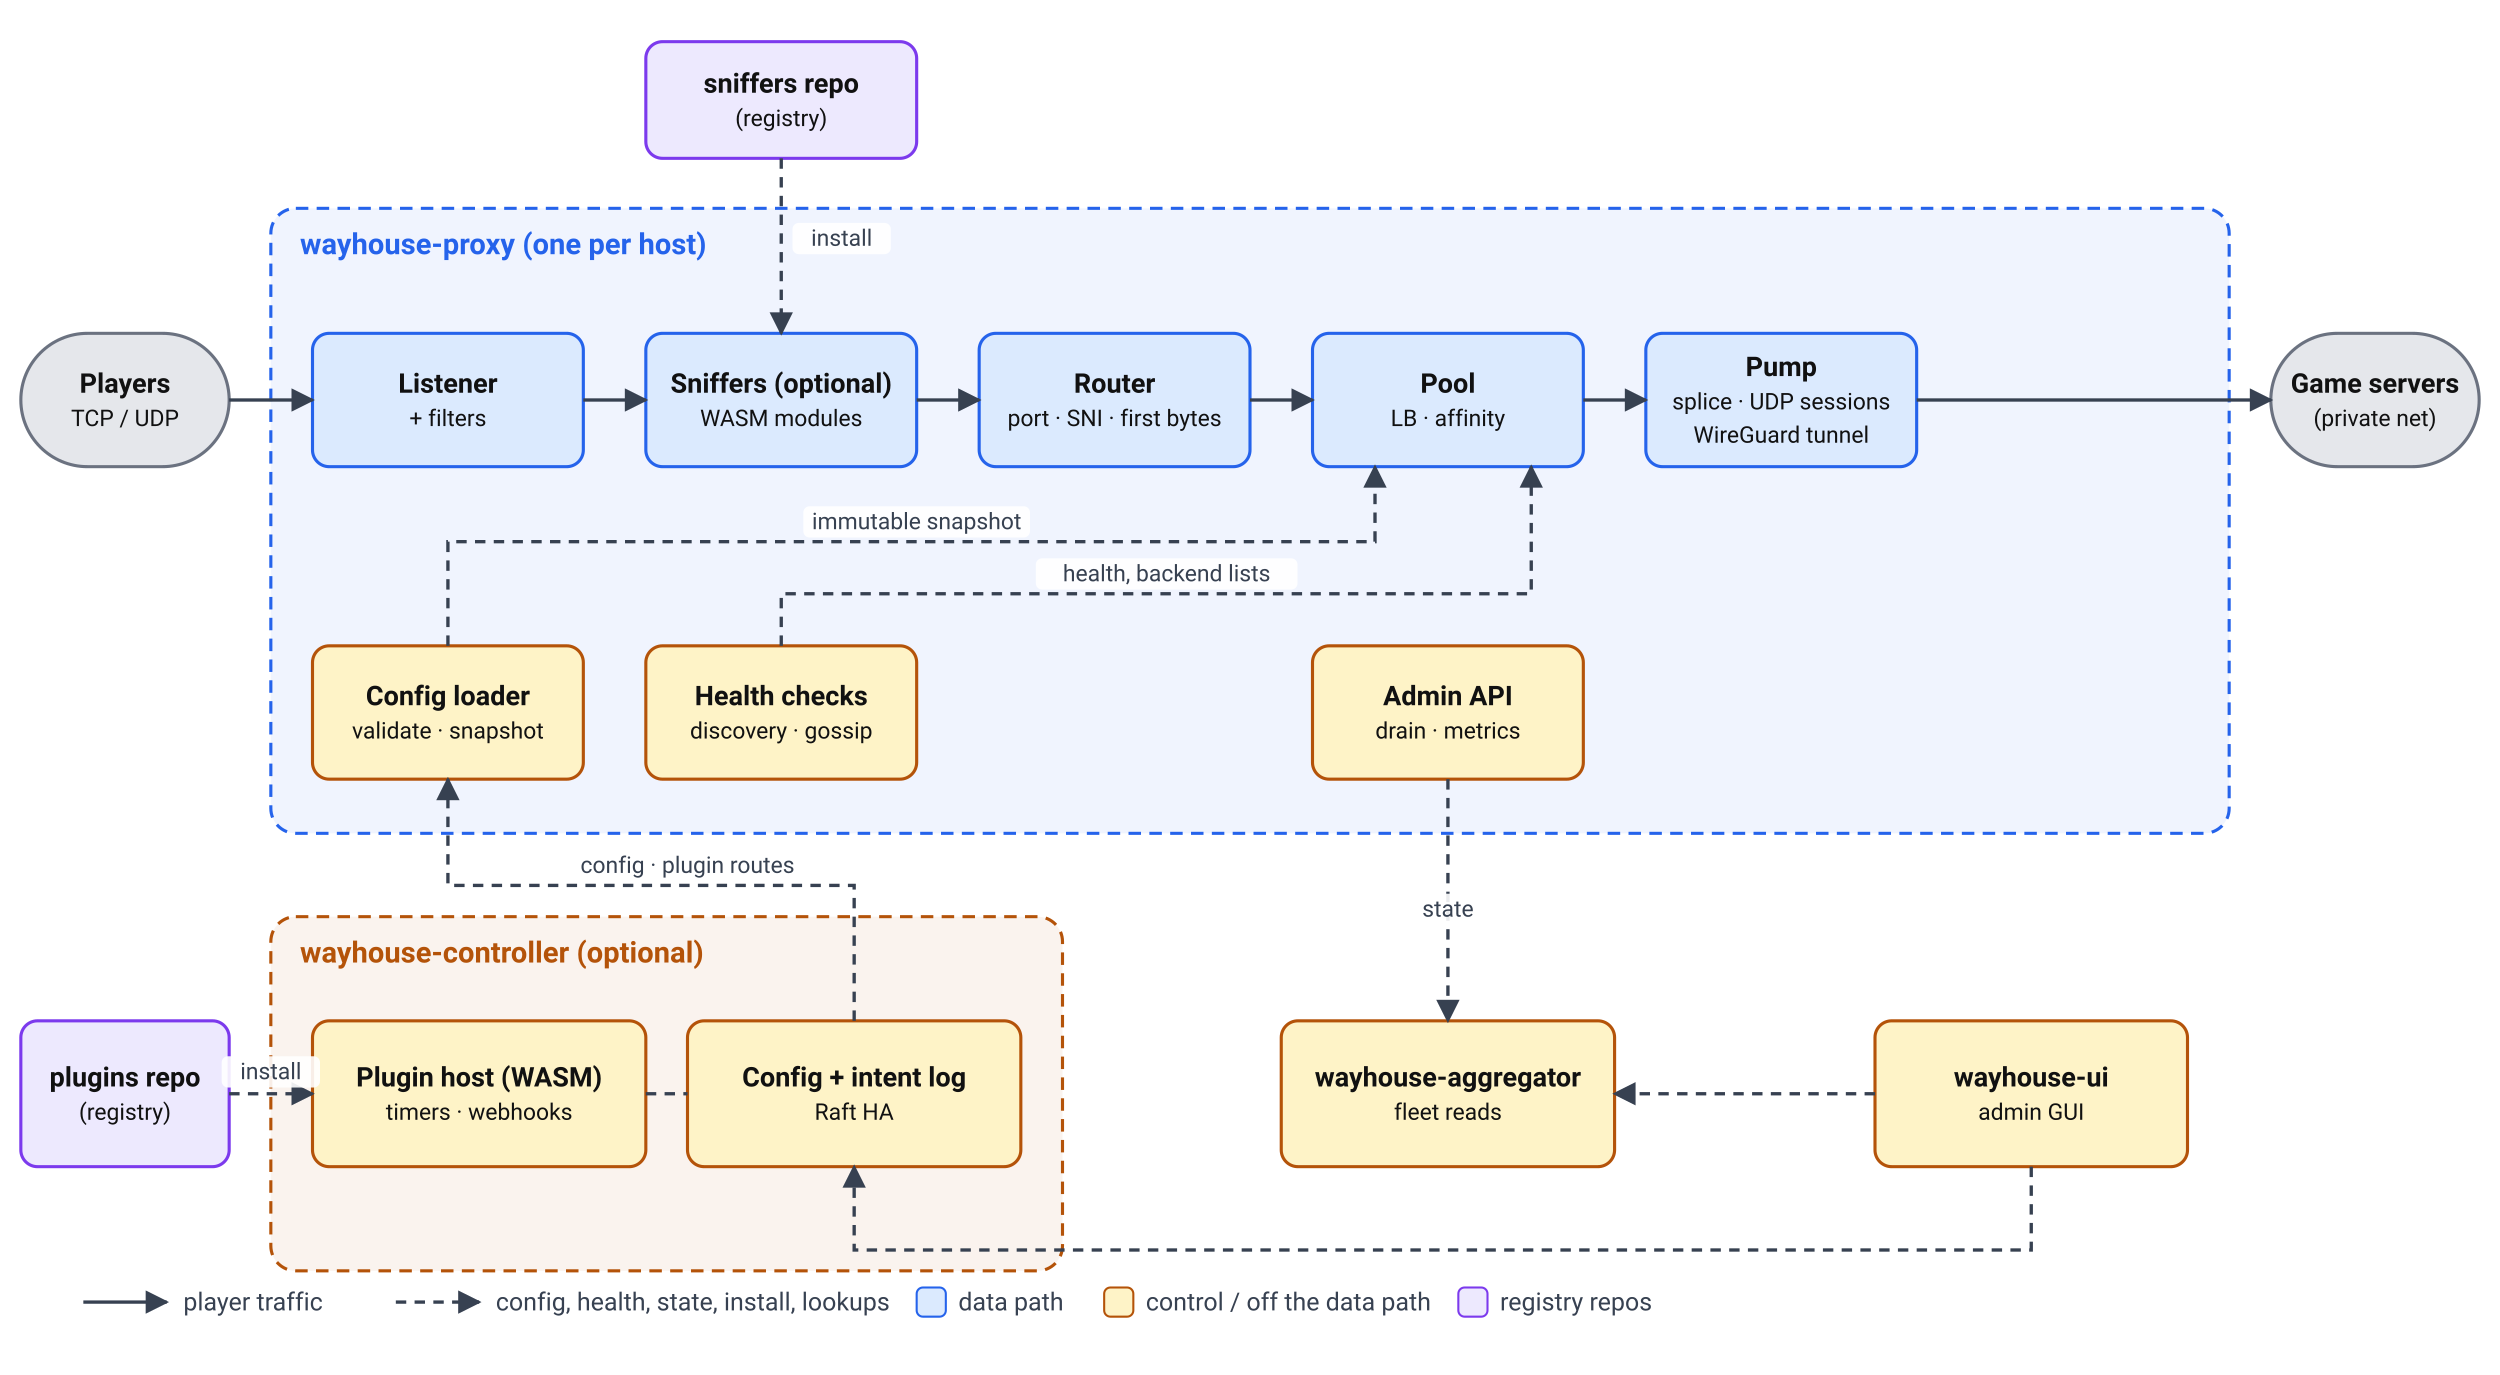
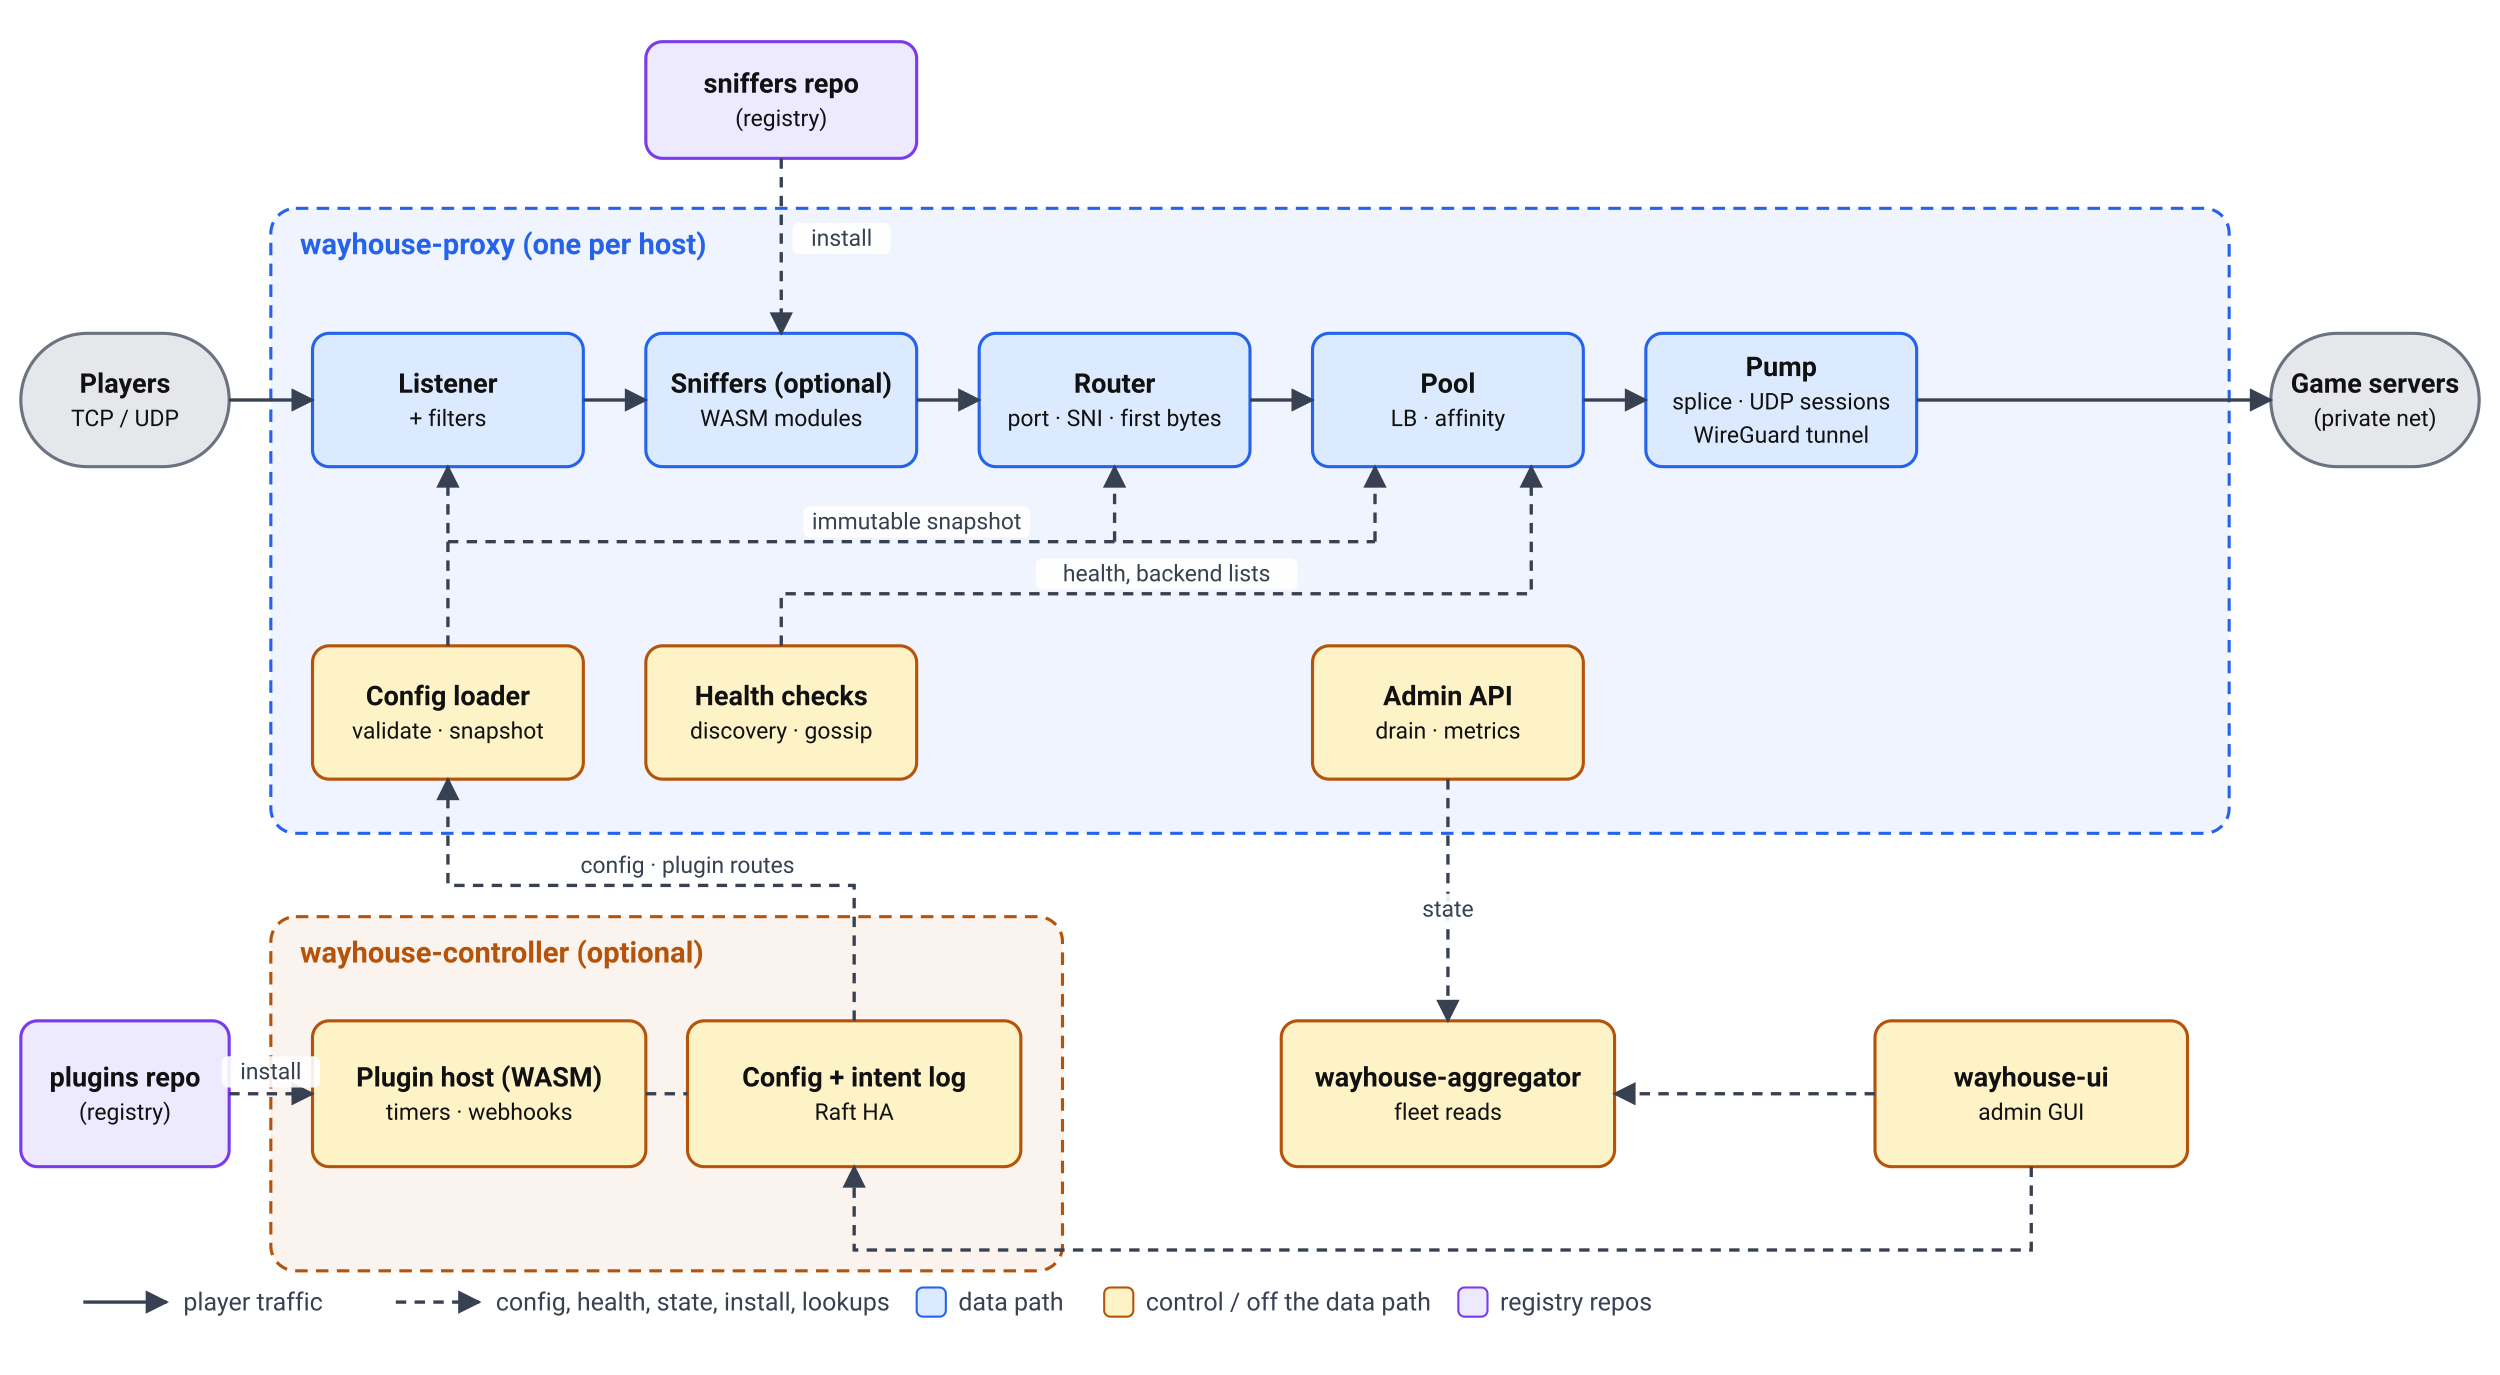
<svg xmlns="http://www.w3.org/2000/svg" viewBox="0 0 1200 660" width="1200" role="img" aria-labelledby="t d" font-family="system-ui,-apple-system,Segoe UI,Roboto,sans-serif">
  <defs>
    <marker id="a" viewBox="0 0 10 10" refX="9" refY="5" markerWidth="7" markerHeight="7" orient="auto-start-reverse">
      <path d="M0,0 L10,5 L0,10 z" fill="#374151" />
    </marker>
  </defs>
  <rect width="1200" height="660" fill="#fff" />
  <rect x="10" y="160" width="100" height="64" rx="32" fill="#e5e7eb" stroke="#6b7280" stroke-width="1.5" />
  <text x="60.0" y="188.5" text-anchor="middle" font-size="13" font-weight="700" fill="#111">Players</text>
  <text x="60.0" y="204.5" text-anchor="middle" font-size="11" font-weight="400" fill="#111">TCP / UDP</text>
  <rect x="1090" y="160" width="100" height="64" rx="32" fill="#e5e7eb" stroke="#6b7280" stroke-width="1.5" />
  <text x="1140.0" y="188.5" text-anchor="middle" font-size="13" font-weight="700" fill="#111">Game servers</text>
  <text x="1140.0" y="204.5" text-anchor="middle" font-size="11" font-weight="400" fill="#111">(private net)</text>
  <rect x="130" y="100" width="940" height="300" rx="12" fill="#2563eb" fill-opacity="0.07" stroke="#2563eb" stroke-width="1.5" stroke-dasharray="6 4" />
  <text x="144" y="122" font-size="14" font-weight="700" fill="#2563eb">wayhouse-proxy (one per host)</text>
  <rect x="150" y="160" width="130" height="64" rx="8" fill="#dbeafe" stroke="#2563eb" stroke-width="1.5" />
  <text x="215.0" y="188.5" text-anchor="middle" font-size="13" font-weight="700" fill="#111">Listener</text>
  <text x="215.0" y="204.5" text-anchor="middle" font-size="11" font-weight="400" fill="#111">+ filters</text>
  <rect x="310" y="160" width="130" height="64" rx="8" fill="#dbeafe" stroke="#2563eb" stroke-width="1.5" />
  <text x="375.0" y="188.5" text-anchor="middle" font-size="13" font-weight="700" fill="#111">Sniffers (optional)</text>
  <text x="375.0" y="204.5" text-anchor="middle" font-size="11" font-weight="400" fill="#111">WASM modules</text>
  <rect x="470" y="160" width="130" height="64" rx="8" fill="#dbeafe" stroke="#2563eb" stroke-width="1.5" />
  <text x="535.0" y="188.5" text-anchor="middle" font-size="13" font-weight="700" fill="#111">Router</text>
  <text x="535.0" y="204.5" text-anchor="middle" font-size="11" font-weight="400" fill="#111">port · SNI · first bytes</text>
  <rect x="630" y="160" width="130" height="64" rx="8" fill="#dbeafe" stroke="#2563eb" stroke-width="1.5" />
  <text x="695.0" y="188.5" text-anchor="middle" font-size="13" font-weight="700" fill="#111">Pool</text>
  <text x="695.0" y="204.5" text-anchor="middle" font-size="11" font-weight="400" fill="#111">LB · affinity</text>
  <rect x="790" y="160" width="130" height="64" rx="8" fill="#dbeafe" stroke="#2563eb" stroke-width="1.5" />
  <text x="855.0" y="180.5" text-anchor="middle" font-size="13" font-weight="700" fill="#111">Pump</text>
  <text x="855.0" y="196.5" text-anchor="middle" font-size="11" font-weight="400" fill="#111">splice · UDP sessions</text>
  <text x="855.0" y="212.5" text-anchor="middle" font-size="11" font-weight="400" fill="#111">WireGuard tunnel</text>
  <polyline points="110,192 150,192" fill="none" stroke="#374151" stroke-width="1.6" marker-end="url(#a)" />
  <polyline points="280,192 310,192" fill="none" stroke="#374151" stroke-width="1.6" marker-end="url(#a)" />
  <polyline points="440,192 470,192" fill="none" stroke="#374151" stroke-width="1.6" marker-end="url(#a)" />
  <polyline points="600,192 630,192" fill="none" stroke="#374151" stroke-width="1.6" marker-end="url(#a)" />
  <polyline points="760,192 790,192" fill="none" stroke="#374151" stroke-width="1.6" marker-end="url(#a)" />
  <polyline points="920,192 1090,192" fill="none" stroke="#374151" stroke-width="1.6" marker-end="url(#a)" />
  <rect x="150" y="310" width="130" height="64" rx="8" fill="#fef3c7" stroke="#b45309" stroke-width="1.5" />
  <text x="215.0" y="338.5" text-anchor="middle" font-size="13" font-weight="700" fill="#111">Config loader</text>
  <text x="215.0" y="354.5" text-anchor="middle" font-size="11" font-weight="400" fill="#111">validate · snapshot</text>
  <rect x="310" y="310" width="130" height="64" rx="8" fill="#fef3c7" stroke="#b45309" stroke-width="1.5" />
  <text x="375.0" y="338.5" text-anchor="middle" font-size="13" font-weight="700" fill="#111">Health checks</text>
  <text x="375.0" y="354.5" text-anchor="middle" font-size="11" font-weight="400" fill="#111">discovery · gossip</text>
-   <polyline points="215,310 215,260 660,260 660,224" fill="none" stroke="#374151" stroke-width="1.6" stroke-dasharray="5 4" marker-end="url(#a)" />
+   <polyline points="215,310 215,224" fill="none" stroke="#374151" stroke-width="1.6" stroke-dasharray="5 4" marker-end="url(#a)" />
+   <polyline points="215,260 660,260" fill="none" stroke="#374151" stroke-width="1.6" stroke-dasharray="5 4" />
+   <polyline points="535,260 535,224" fill="none" stroke="#374151" stroke-width="1.6" stroke-dasharray="5 4" marker-end="url(#a)" />
+   <polyline points="660,260 660,224" fill="none" stroke="#374151" stroke-width="1.6" stroke-dasharray="5 4" marker-end="url(#a)" />
  <rect x="385.6" y="243" width="108.8" height="15" rx="3" fill="#fff" fill-opacity="0.9" />
  <text x="440" y="254" text-anchor="middle" font-size="11" fill="#374151">immutable snapshot</text>
  <polyline points="375,310 375,285 735,285 735,224" fill="none" stroke="#374151" stroke-width="1.6" stroke-dasharray="5 4" marker-end="url(#a)" />
  <rect x="497.2" y="268" width="125.6" height="15" rx="3" fill="#fff" fill-opacity="0.9" />
  <text x="560" y="279" text-anchor="middle" font-size="11" fill="#374151">health, backend lists</text>
  <rect x="130" y="440" width="380" height="170" rx="12" fill="#b45309" fill-opacity="0.07" stroke="#b45309" stroke-width="1.5" stroke-dasharray="6 4" />
  <text x="144" y="462" font-size="14" font-weight="700" fill="#b45309">wayhouse-controller (optional)</text>
  <rect x="150" y="490" width="160" height="70" rx="8" fill="#fef3c7" stroke="#b45309" stroke-width="1.5" />
  <text x="230.0" y="521.5" text-anchor="middle" font-size="13" font-weight="700" fill="#111">Plugin host (WASM)</text>
  <text x="230.0" y="537.5" text-anchor="middle" font-size="11" font-weight="400" fill="#111">timers · webhooks</text>
  <rect x="330" y="490" width="160" height="70" rx="8" fill="#fef3c7" stroke="#b45309" stroke-width="1.5" />
  <text x="410.0" y="521.5" text-anchor="middle" font-size="13" font-weight="700" fill="#111">Config + intent log</text>
  <text x="410.0" y="537.5" text-anchor="middle" font-size="11" font-weight="400" fill="#111">Raft HA</text>
  <polyline points="310,525 330,525" fill="none" stroke="#374151" stroke-width="1.6" stroke-dasharray="5 4" />
  <polyline points="410,490 410,425 215,425 215,374" fill="none" stroke="#374151" stroke-width="1.6" stroke-dasharray="5 4" marker-end="url(#a)" />
  <rect x="264.4" y="408" width="131.2" height="15" rx="3" fill="#fff" fill-opacity="0.9" />
  <text x="330" y="419" text-anchor="middle" font-size="11" fill="#374151">config · plugin routes</text>
  <rect x="615" y="490" width="160" height="70" rx="8" fill="#fef3c7" stroke="#b45309" stroke-width="1.5" />
  <text x="695.0" y="521.5" text-anchor="middle" font-size="13" font-weight="700" fill="#111">wayhouse-aggregator</text>
  <text x="695.0" y="537.5" text-anchor="middle" font-size="11" font-weight="400" fill="#111">fleet reads</text>
  <rect x="630" y="310" width="130" height="64" rx="8" fill="#fef3c7" stroke="#b45309" stroke-width="1.5" />
  <text x="695.0" y="338.5" text-anchor="middle" font-size="13" font-weight="700" fill="#111">Admin API</text>
  <text x="695.0" y="354.5" text-anchor="middle" font-size="11" font-weight="400" fill="#111">drain · metrics</text>
  <polyline points="695,374 695,490" fill="none" stroke="#374151" stroke-width="1.6" stroke-dasharray="5 4" marker-end="url(#a)" />
  <rect x="677.0" y="429" width="36.0" height="15" rx="3" fill="#fff" fill-opacity="0.9" />
  <text x="695" y="440" text-anchor="middle" font-size="11" fill="#374151">state</text>
  <rect x="900" y="490" width="150" height="70" rx="8" fill="#fef3c7" stroke="#b45309" stroke-width="1.5" />
  <text x="975.0" y="521.5" text-anchor="middle" font-size="13" font-weight="700" fill="#111">wayhouse-ui</text>
  <text x="975.0" y="537.5" text-anchor="middle" font-size="11" font-weight="400" fill="#111">admin GUI</text>
  <polyline points="900,525 775,525" fill="none" stroke="#374151" stroke-width="1.6" stroke-dasharray="5 4" marker-end="url(#a)" />
  <polyline points="975,560 975,600 410,600 410,560" fill="none" stroke="#374151" stroke-width="1.6" stroke-dasharray="5 4" marker-end="url(#a)" />
  <rect x="10" y="490" width="100" height="70" rx="8" fill="#ede9fe" stroke="#7c3aed" stroke-width="1.5" />
  <text x="60.0" y="521.5" text-anchor="middle" font-size="13" font-weight="700" fill="#111">plugins repo</text>
  <text x="60.0" y="537.5" text-anchor="middle" font-size="11" font-weight="400" fill="#111">(registry)</text>
  <polyline points="110,525 150,525" fill="none" stroke="#374151" stroke-width="1.6" stroke-dasharray="5 4" marker-end="url(#a)" />
  <rect x="106.4" y="507" width="47.2" height="15" rx="3" fill="#fff" fill-opacity="0.9" />
  <text x="130" y="518" text-anchor="middle" font-size="11" fill="#374151">install</text>
  <rect x="310" y="20" width="130" height="56" rx="8" fill="#ede9fe" stroke="#7c3aed" stroke-width="1.5" />
  <text x="375.0" y="44.5" text-anchor="middle" font-size="13" font-weight="700" fill="#111">sniffers repo</text>
  <text x="375.0" y="60.5" text-anchor="middle" font-size="11" font-weight="400" fill="#111">(registry)</text>
  <polyline points="375,76 375,160" fill="none" stroke="#374151" stroke-width="1.6" stroke-dasharray="5 4" marker-end="url(#a)" />
  <rect x="380.4" y="107" width="47.2" height="15" rx="3" fill="#fff" fill-opacity="0.9" />
  <text x="404" y="118" text-anchor="middle" font-size="11" fill="#374151">install</text>
  <polyline points="40,625 80,625" fill="none" stroke="#374151" stroke-width="1.6" marker-end="url(#a)" />
  <text x="88" y="629" font-size="12" text-anchor="start" fill="#374151">player traffic</text>
  <polyline points="190,625 230,625" fill="none" stroke="#374151" stroke-width="1.6" stroke-dasharray="5 4" marker-end="url(#a)" />
  <text x="238" y="629" font-size="12" text-anchor="start" fill="#374151">config, health, state, install, lookups</text>
  <rect x="440" y="618" width="14" height="14" rx="3" fill="#dbeafe" stroke="#2563eb" />
  <text x="460" y="629" font-size="12" text-anchor="start" fill="#374151">data path</text>
  <rect x="530" y="618" width="14" height="14" rx="3" fill="#fef3c7" stroke="#b45309" />
  <text x="550" y="629" font-size="12" text-anchor="start" fill="#374151">control / off the data path</text>
  <rect x="700" y="618" width="14" height="14" rx="3" fill="#ede9fe" stroke="#7c3aed" />
  <text x="720" y="629" font-size="12" text-anchor="start" fill="#374151">registry repos</text>
</svg>
